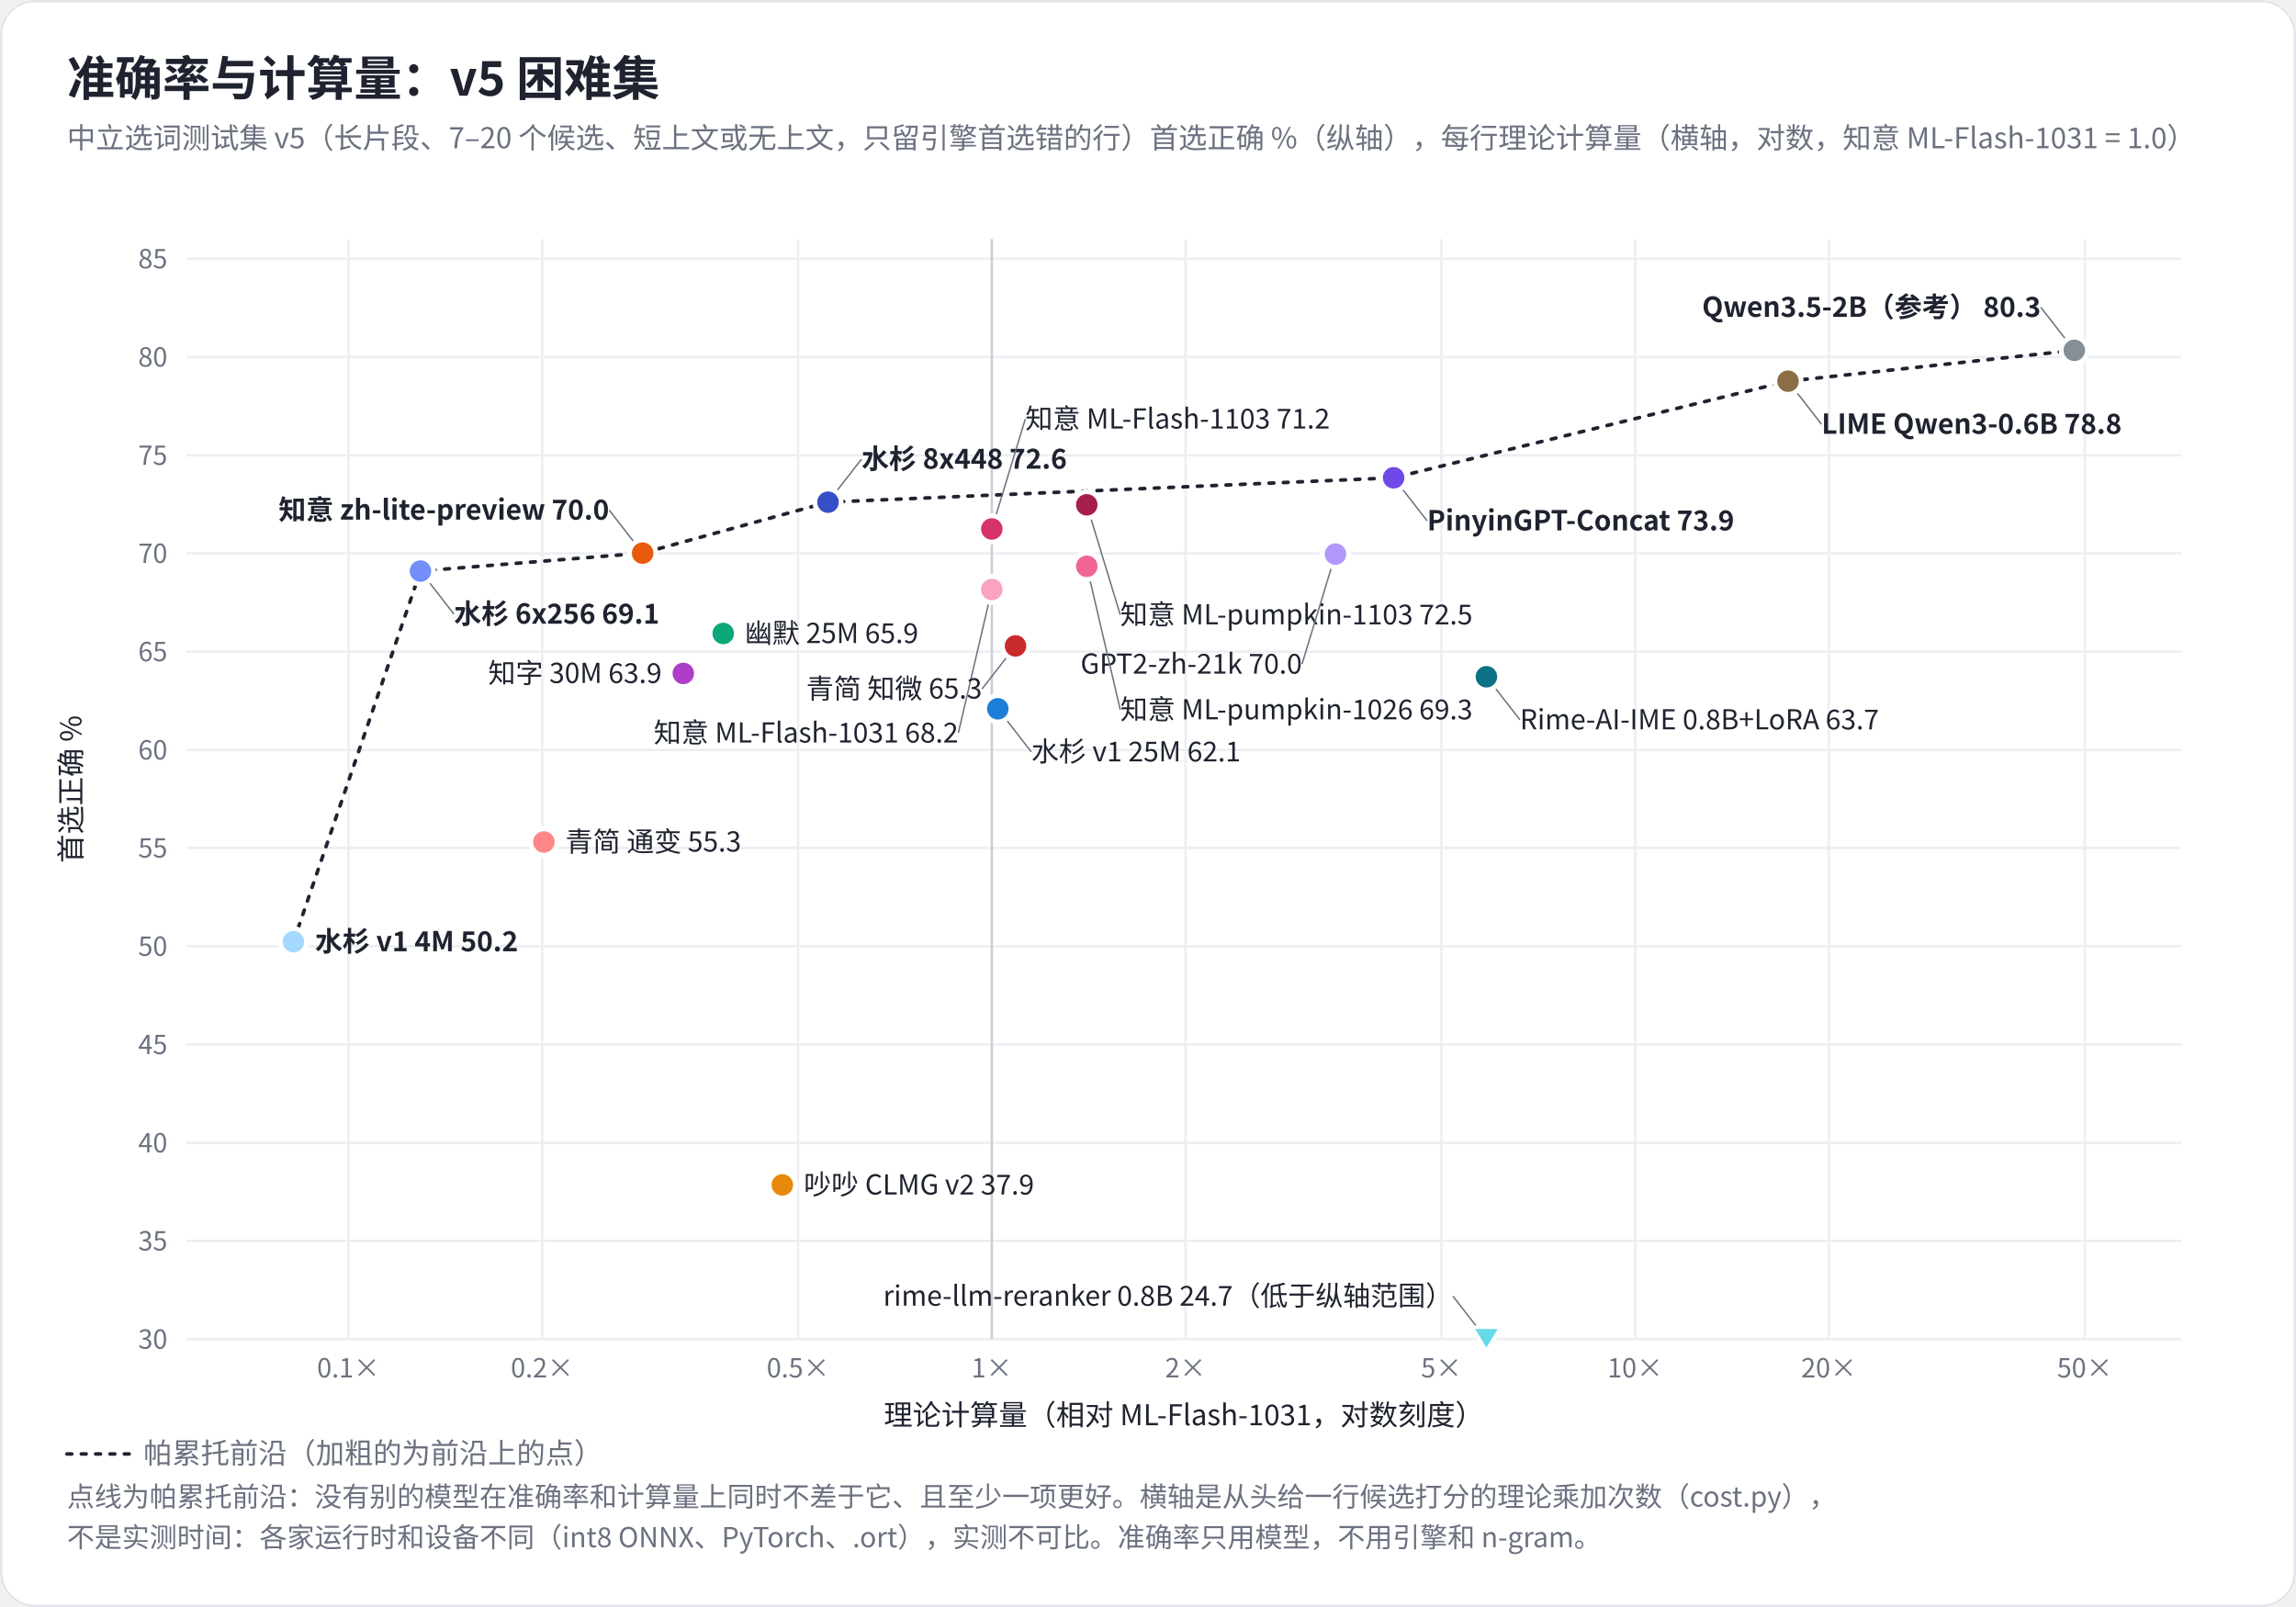
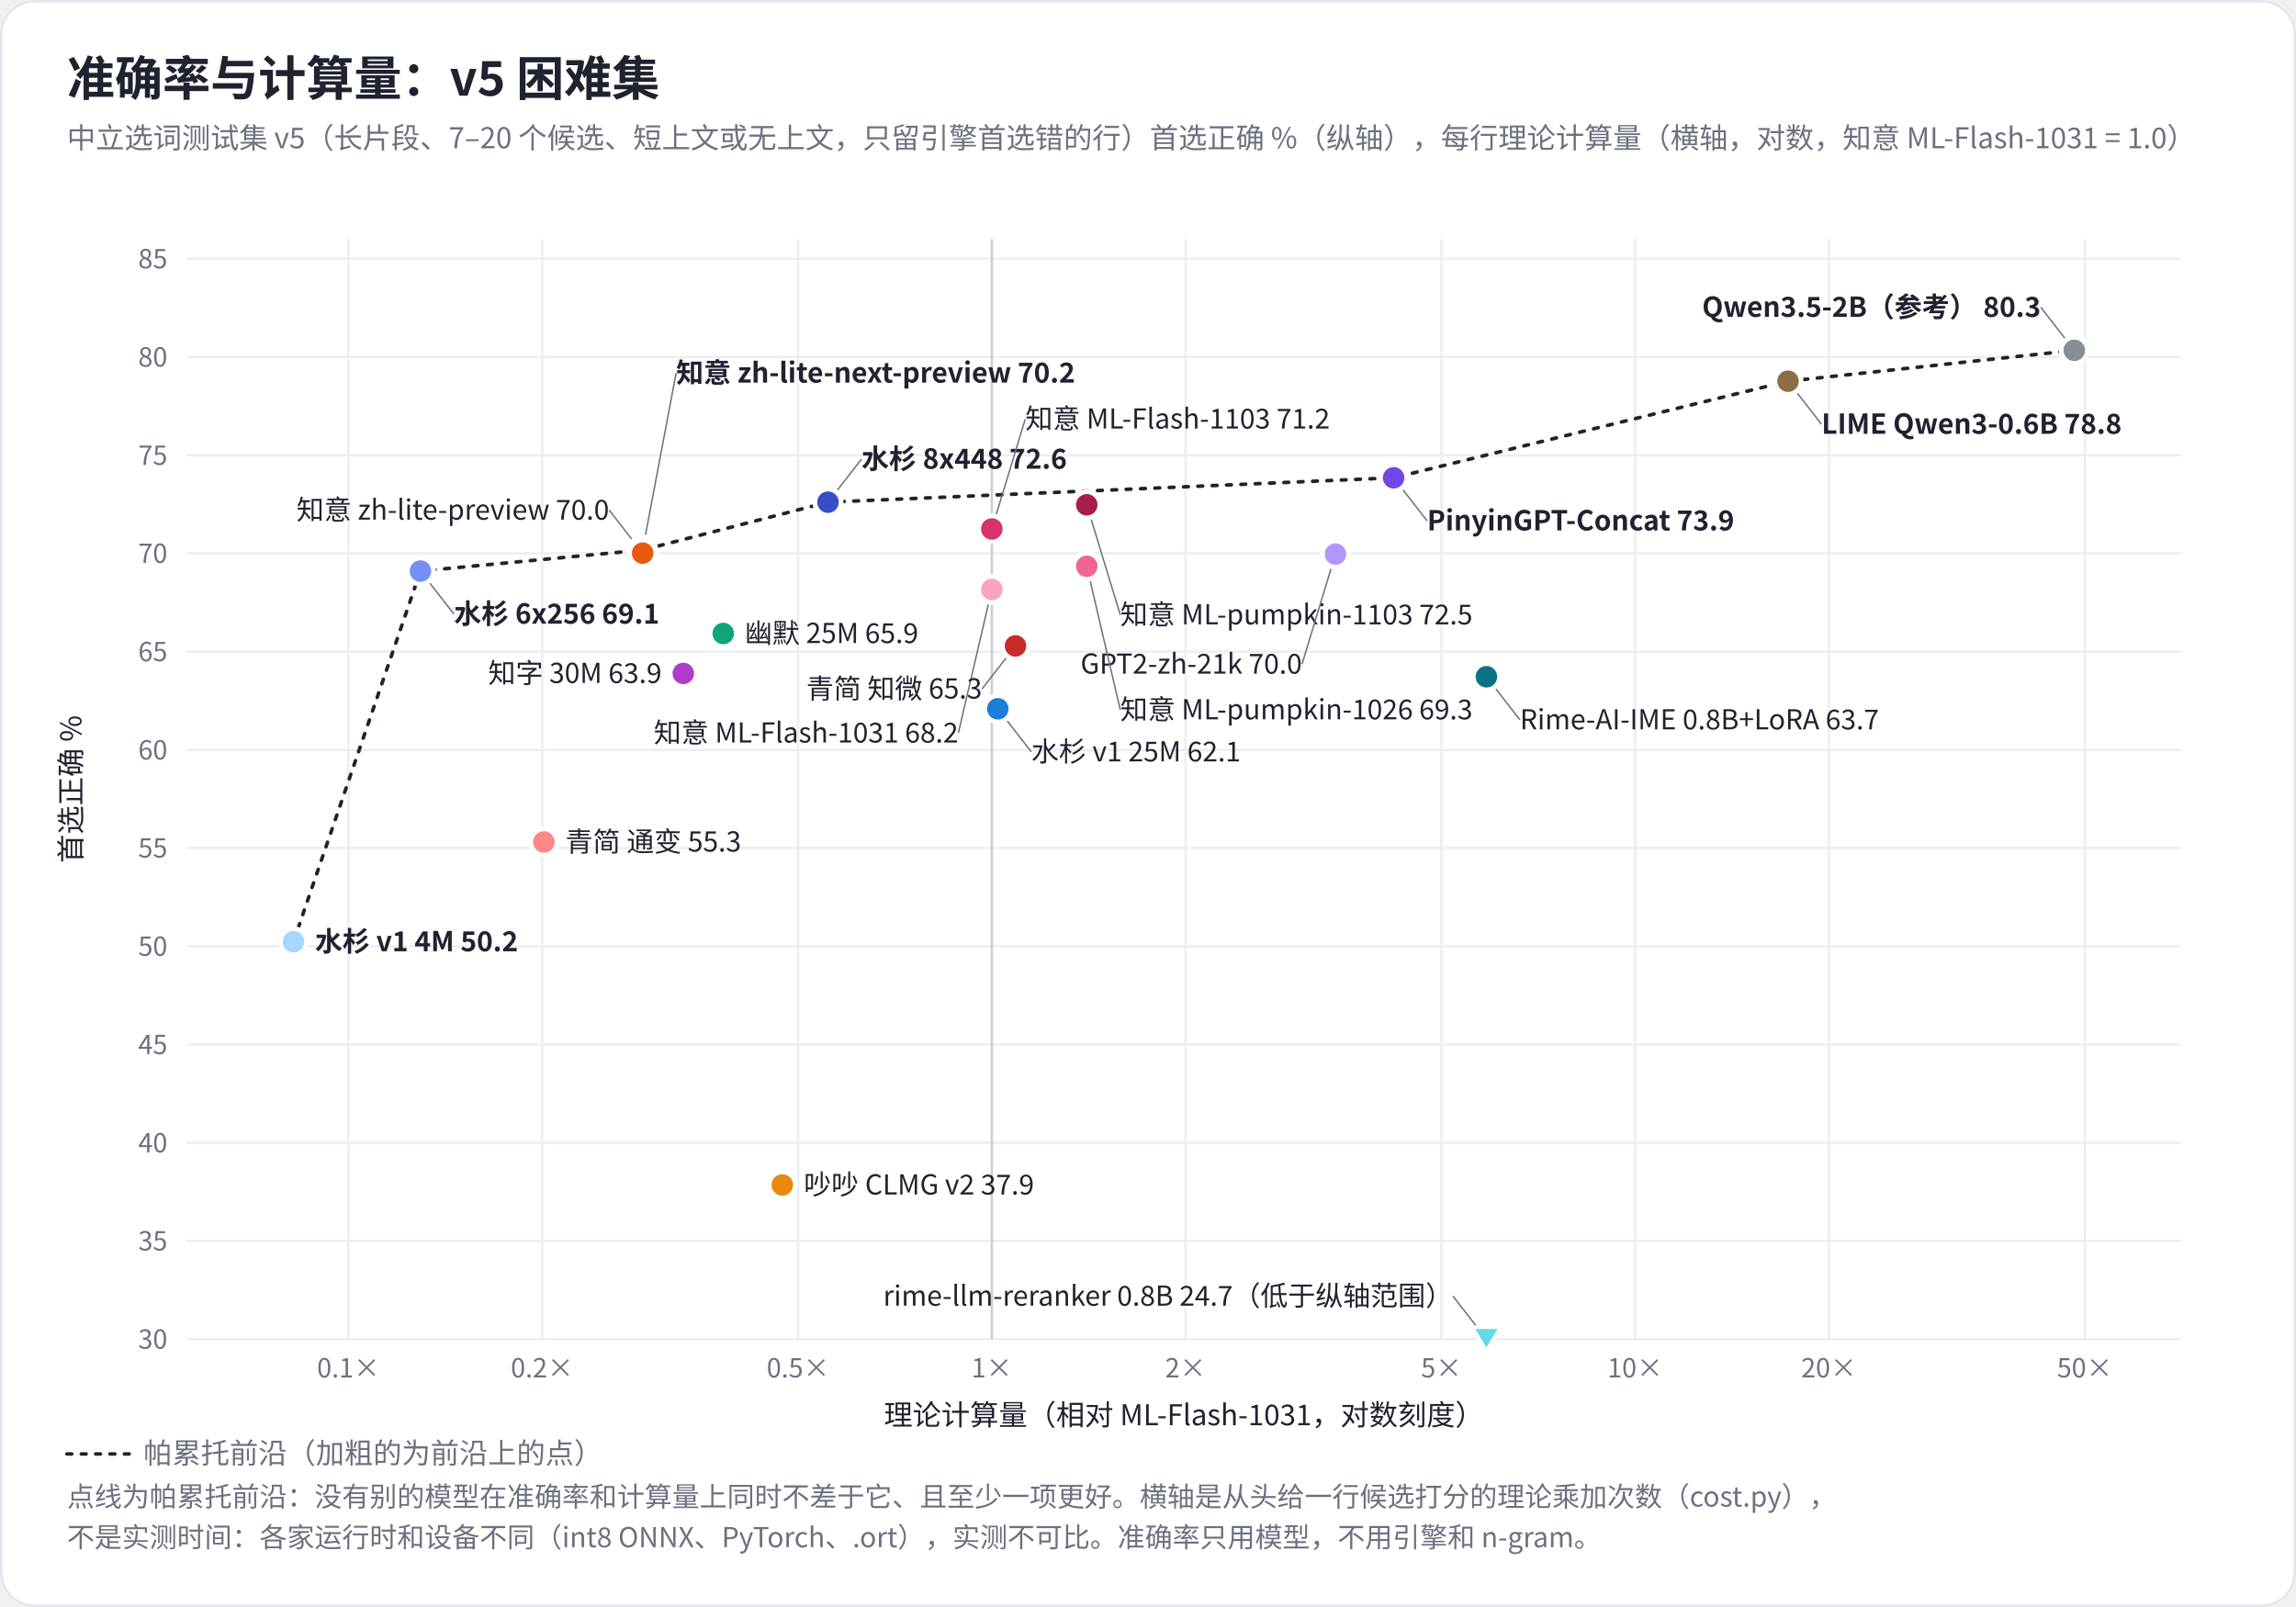
<svg xmlns="http://www.w3.org/2000/svg" width="960" height="672" viewBox="0 0 960 672" font-family="'Microsoft YaHei','PingFang SC','Noto Sans CJK SC','Segoe UI',sans-serif">
  <rect width="960" height="672" rx="14" fill="#FFFFFF" />
  <rect x="0.5" y="0.5" width="959" height="671" rx="14" fill="none" stroke="#E3E5EB" />
  <text x="28" y="40" font-size="20" font-weight="700" fill="#1F2330">准确率与计算量：v5 困难集</text>
  <text x="28" y="62" font-size="12" fill="#6B7180">中立选词测试集 v5（长片段、7–20 个候选、短上文或无上文，只留引擎首选错的行）首选正确 %（纵轴），每行理论计算量（横轴，对数，知意 ML-Flash-1031 = 1.0）</text>
  <line x1="78" y1="560.0" x2="912" y2="560.0" stroke="#ECEEF2" />
  <text x="70" y="564.0" font-size="11" fill="#6B7180" text-anchor="end">30</text>
  <line x1="78" y1="518.9" x2="912" y2="518.9" stroke="#ECEEF2" />
  <text x="70" y="522.9" font-size="11" fill="#6B7180" text-anchor="end">35</text>
  <line x1="78" y1="477.9" x2="912" y2="477.9" stroke="#ECEEF2" />
  <text x="70" y="481.9" font-size="11" fill="#6B7180" text-anchor="end">40</text>
  <line x1="78" y1="436.8" x2="912" y2="436.8" stroke="#ECEEF2" />
  <text x="70" y="440.8" font-size="11" fill="#6B7180" text-anchor="end">45</text>
  <line x1="78" y1="395.7" x2="912" y2="395.7" stroke="#ECEEF2" />
  <text x="70" y="399.7" font-size="11" fill="#6B7180" text-anchor="end">50</text>
  <line x1="78" y1="354.6" x2="912" y2="354.6" stroke="#ECEEF2" />
  <text x="70" y="358.6" font-size="11" fill="#6B7180" text-anchor="end">55</text>
  <line x1="78" y1="313.6" x2="912" y2="313.6" stroke="#ECEEF2" />
  <text x="70" y="317.6" font-size="11" fill="#6B7180" text-anchor="end">60</text>
  <line x1="78" y1="272.5" x2="912" y2="272.5" stroke="#ECEEF2" />
  <text x="70" y="276.5" font-size="11" fill="#6B7180" text-anchor="end">65</text>
  <line x1="78" y1="231.4" x2="912" y2="231.4" stroke="#ECEEF2" />
  <text x="70" y="235.4" font-size="11" fill="#6B7180" text-anchor="end">70</text>
  <line x1="78" y1="190.4" x2="912" y2="190.4" stroke="#ECEEF2" />
  <text x="70" y="194.4" font-size="11" fill="#6B7180" text-anchor="end">75</text>
  <line x1="78" y1="149.3" x2="912" y2="149.3" stroke="#ECEEF2" />
  <text x="70" y="153.3" font-size="11" fill="#6B7180" text-anchor="end">80</text>
  <line x1="78" y1="108.2" x2="912" y2="108.2" stroke="#ECEEF2" />
  <text x="70" y="112.2" font-size="11" fill="#6B7180" text-anchor="end">85</text>
  <line x1="145.7" y1="100" x2="145.7" y2="560" stroke="#ECEEF2" />
  <text x="145.7" y="576" font-size="11" fill="#6B7180" text-anchor="middle">0.1×</text>
  <line x1="226.7" y1="100" x2="226.7" y2="560" stroke="#ECEEF2" />
  <text x="226.7" y="576" font-size="11" fill="#6B7180" text-anchor="middle">0.2×</text>
  <line x1="333.7" y1="100" x2="333.7" y2="560" stroke="#ECEEF2" />
  <text x="333.7" y="576" font-size="11" fill="#6B7180" text-anchor="middle">0.5×</text>
  <line x1="414.7" y1="100" x2="414.7" y2="560" stroke="#C9CDD6" />
  <text x="414.7" y="576" font-size="11" fill="#6B7180" text-anchor="middle">1×</text>
  <line x1="495.7" y1="100" x2="495.7" y2="560" stroke="#ECEEF2" />
  <text x="495.7" y="576" font-size="11" fill="#6B7180" text-anchor="middle">2×</text>
  <line x1="602.7" y1="100" x2="602.7" y2="560" stroke="#ECEEF2" />
  <text x="602.7" y="576" font-size="11" fill="#6B7180" text-anchor="middle">5×</text>
  <line x1="683.7" y1="100" x2="683.7" y2="560" stroke="#ECEEF2" />
  <text x="683.7" y="576" font-size="11" fill="#6B7180" text-anchor="middle">10×</text>
  <line x1="764.7" y1="100" x2="764.7" y2="560" stroke="#ECEEF2" />
  <text x="764.7" y="576" font-size="11" fill="#6B7180" text-anchor="middle">20×</text>
  <line x1="871.7" y1="100" x2="871.7" y2="560" stroke="#ECEEF2" />
  <text x="871.7" y="576" font-size="11" fill="#6B7180" text-anchor="middle">50×</text>
  <text x="495.0" y="596" font-size="12" fill="#1F2330" text-anchor="middle">理论计算量（相对 ML-Flash-1031，对数刻度）</text>
  <text x="34" y="330.0" font-size="12" fill="#1F2330" text-anchor="middle" transform="rotate(-90 34 330.0)">首选正确 %</text>
-   <path d="M122.7,393.8 L175.8,238.8 L268.7,231.3 L346.2,210.0 L582.7,199.8 L747.6,159.4 L867.3,146.5" fill="none" stroke="#1F2330" stroke-width="1.5" stroke-dasharray="2 4" stroke-linecap="round" />
+   <path d="M122.7,393.8 L175.8,238.8 L268.7,230.0 L346.2,210.0 L582.7,199.8 L747.6,159.4 L867.3,146.5" fill="none" stroke="#1F2330" stroke-width="1.5" stroke-dasharray="2 4" stroke-linecap="round" />
  <line x1="867.3" y1="146.5" x2="853.3" y2="128.5" stroke="#6B7180" stroke-width="0.6" />
  <text x="853.3" y="132.5" font-size="11.5" font-weight="700" fill="#1F2330" text-anchor="end">Qwen3.5-2B（参考） 80.3</text>
  <line x1="747.6" y1="159.4" x2="761.6" y2="177.4" stroke="#6B7180" stroke-width="0.6" />
  <text x="761.6" y="181.4" font-size="11.5" font-weight="700" fill="#1F2330" text-anchor="start">LIME Qwen3-0.6B 78.8</text>
  <line x1="582.7" y1="199.8" x2="596.7" y2="217.8" stroke="#6B7180" stroke-width="0.6" />
  <text x="596.7" y="221.8" font-size="11.5" font-weight="700" fill="#1F2330" text-anchor="start">PinyinGPT-Concat 73.9</text>
  <line x1="346.2" y1="210.0" x2="360.2" y2="192.0" stroke="#6B7180" stroke-width="0.6" />
  <text x="360.2" y="196.0" font-size="11.5" font-weight="700" fill="#1F2330" text-anchor="start">水杉 8x448 72.6</text>
  <line x1="454.4" y1="211.1" x2="468.4" y2="257.1" stroke="#6B7180" stroke-width="0.6" />
  <text x="468.4" y="261.1" font-size="11.5" fill="#1F2330" text-anchor="start">知意 ML-pumpkin-1103 72.5</text>
  <line x1="414.7" y1="221.2" x2="428.7" y2="175.2" stroke="#6B7180" stroke-width="0.6" />
  <text x="428.7" y="179.2" font-size="11.5" fill="#1F2330" text-anchor="start">知意 ML-Flash-1103 71.2</text>
+   <line x1="268.7" y1="230.0" x2="282.7" y2="156.0" stroke="#6B7180" stroke-width="0.6" />
+   <text x="282.7" y="160.0" font-size="11.5" font-weight="700" fill="#1F2330" text-anchor="start">知意 zh-lite-next-preview 70.2</text>
  <line x1="268.7" y1="231.3" x2="254.7" y2="213.3" stroke="#6B7180" stroke-width="0.6" />
-   <text x="254.7" y="217.3" font-size="11.5" font-weight="700" fill="#1F2330" text-anchor="end">知意 zh-lite-preview 70.0</text>
+   <text x="254.7" y="217.3" font-size="11.5" fill="#1F2330" text-anchor="end">知意 zh-lite-preview 70.0</text>
  <line x1="558.4" y1="231.7" x2="544.4" y2="277.7" stroke="#6B7180" stroke-width="0.6" />
  <text x="544.4" y="281.7" font-size="11.5" fill="#1F2330" text-anchor="end">GPT2-zh-21k 70.0</text>
  <line x1="454.4" y1="236.8" x2="468.4" y2="296.8" stroke="#6B7180" stroke-width="0.6" />
  <text x="468.4" y="300.8" font-size="11.5" fill="#1F2330" text-anchor="start">知意 ML-pumpkin-1026 69.3</text>
  <line x1="175.8" y1="238.8" x2="189.8" y2="256.8" stroke="#6B7180" stroke-width="0.6" />
  <text x="189.8" y="260.8" font-size="11.5" font-weight="700" fill="#1F2330" text-anchor="start">水杉 6x256 69.1</text>
  <line x1="414.7" y1="246.5" x2="400.7" y2="306.5" stroke="#6B7180" stroke-width="0.6" />
  <text x="400.7" y="310.5" font-size="11.5" fill="#1F2330" text-anchor="end">知意 ML-Flash-1031 68.2</text>
  <text x="311.4" y="268.9" font-size="11.5" fill="#1F2330" text-anchor="start">幽默 25M 65.9</text>
  <line x1="424.6" y1="270.1" x2="410.6" y2="288.1" stroke="#6B7180" stroke-width="0.6" />
  <text x="410.6" y="292.1" font-size="11.5" fill="#1F2330" text-anchor="end">青简 知微 65.3</text>
  <text x="276.7" y="285.6" font-size="11.5" fill="#1F2330" text-anchor="end">知字 30M 63.9</text>
  <line x1="621.5" y1="283.0" x2="635.5" y2="301.0" stroke="#6B7180" stroke-width="0.6" />
  <text x="635.5" y="305.0" font-size="11.5" fill="#1F2330" text-anchor="start">Rime-AI-IME 0.8B+LoRA 63.7</text>
  <line x1="417.2" y1="296.4" x2="431.2" y2="314.4" stroke="#6B7180" stroke-width="0.6" />
  <text x="431.2" y="318.4" font-size="11.5" fill="#1F2330" text-anchor="start">水杉 v1 25M 62.1</text>
  <text x="236.4" y="356.1" font-size="11.5" fill="#1F2330" text-anchor="start">青简 通变 55.3</text>
  <text x="131.7" y="397.8" font-size="11.5" font-weight="700" fill="#1F2330" text-anchor="start">水杉 v1 4M 50.2</text>
  <text x="336.1" y="499.5" font-size="11.5" fill="#1F2330" text-anchor="start">吵吵 CLMG v2 37.9</text>
  <line x1="621.5" y1="560.0" x2="607.5" y2="542.0" stroke="#6B7180" stroke-width="0.6" />
  <text x="607.5" y="546.0" font-size="11.5" fill="#1F2330" text-anchor="end">rime-llm-reranker 0.8B 24.7（低于纵轴范围）</text>
  <circle cx="454.4" cy="211.1" r="5.5" fill="#A61E4D" stroke="#FFFFFF" stroke-width="2" />
  <circle cx="414.7" cy="221.2" r="5.5" fill="#D6336C" stroke="#FFFFFF" stroke-width="2" />
+   <circle cx="268.7" cy="230.0" r="5.5" fill="#F59F00" stroke="#FFFFFF" stroke-width="2" />
  <circle cx="268.7" cy="231.3" r="5.5" fill="#E8590C" stroke="#FFFFFF" stroke-width="2" />
  <circle cx="454.4" cy="236.8" r="5.5" fill="#F06595" stroke="#FFFFFF" stroke-width="2" />
  <circle cx="414.7" cy="246.5" r="5.5" fill="#FAA2C1" stroke="#FFFFFF" stroke-width="2" />
  <circle cx="582.7" cy="199.8" r="5.5" fill="#7048E8" stroke="#FFFFFF" stroke-width="2" />
  <circle cx="558.4" cy="231.7" r="5.5" fill="#B197FC" stroke="#FFFFFF" stroke-width="2" />
  <circle cx="621.5" cy="283.0" r="5.5" fill="#0B7285" stroke="#FFFFFF" stroke-width="2" />
  <path d="M615.5,555.0 H627.5 L621.5,565.0 Z" fill="#66D9E8" stroke="#FFFFFF" stroke-width="1.5" />
  <circle cx="747.6" cy="159.4" r="5.5" fill="#8C6D46" stroke="#FFFFFF" stroke-width="2" />
  <circle cx="346.2" cy="210.0" r="5.5" fill="#364FC7" stroke="#FFFFFF" stroke-width="2" />
  <circle cx="175.8" cy="238.8" r="5.5" fill="#748FFC" stroke="#FFFFFF" stroke-width="2" />
  <circle cx="417.2" cy="296.4" r="5.5" fill="#1C7ED6" stroke="#FFFFFF" stroke-width="2" />
  <circle cx="122.7" cy="393.8" r="5.5" fill="#A5D8FF" stroke="#FFFFFF" stroke-width="2" />
  <circle cx="424.6" cy="270.1" r="5.5" fill="#C92A2A" stroke="#FFFFFF" stroke-width="2" />
  <circle cx="227.4" cy="352.1" r="5.5" fill="#FF8787" stroke="#FFFFFF" stroke-width="2" />
  <circle cx="302.4" cy="264.9" r="5.5" fill="#0CA678" stroke="#FFFFFF" stroke-width="2" />
  <circle cx="285.7" cy="281.6" r="5.5" fill="#AE3EC9" stroke="#FFFFFF" stroke-width="2" />
  <circle cx="327.1" cy="495.5" r="5.5" fill="#E8890C" stroke="#FFFFFF" stroke-width="2" />
  <circle cx="867.3" cy="146.5" r="5.5" fill="#868E96" stroke="#FFFFFF" stroke-width="2" />
  <line x1="28" y1="608" x2="54" y2="608" stroke="#1F2330" stroke-width="1.5" stroke-dasharray="2 4" stroke-linecap="round" />
  <text x="60" y="612" font-size="12" fill="#6B7180">帕累托前沿（加粗的为前沿上的点）</text>
  <text x="28" y="630" font-size="11.5" fill="#6B7180">点线为帕累托前沿：没有别的模型在准确率和计算量上同时不差于它、且至少一项更好。横轴是从头给一行候选打分的理论乘加次数（cost.py），</text>
  <text x="28" y="647" font-size="11.5" fill="#6B7180">不是实测时间：各家运行时和设备不同（int8 ONNX、PyTorch、.ort），实测不可比。准确率只用模型，不用引擎和 n-gram。</text>
</svg>
